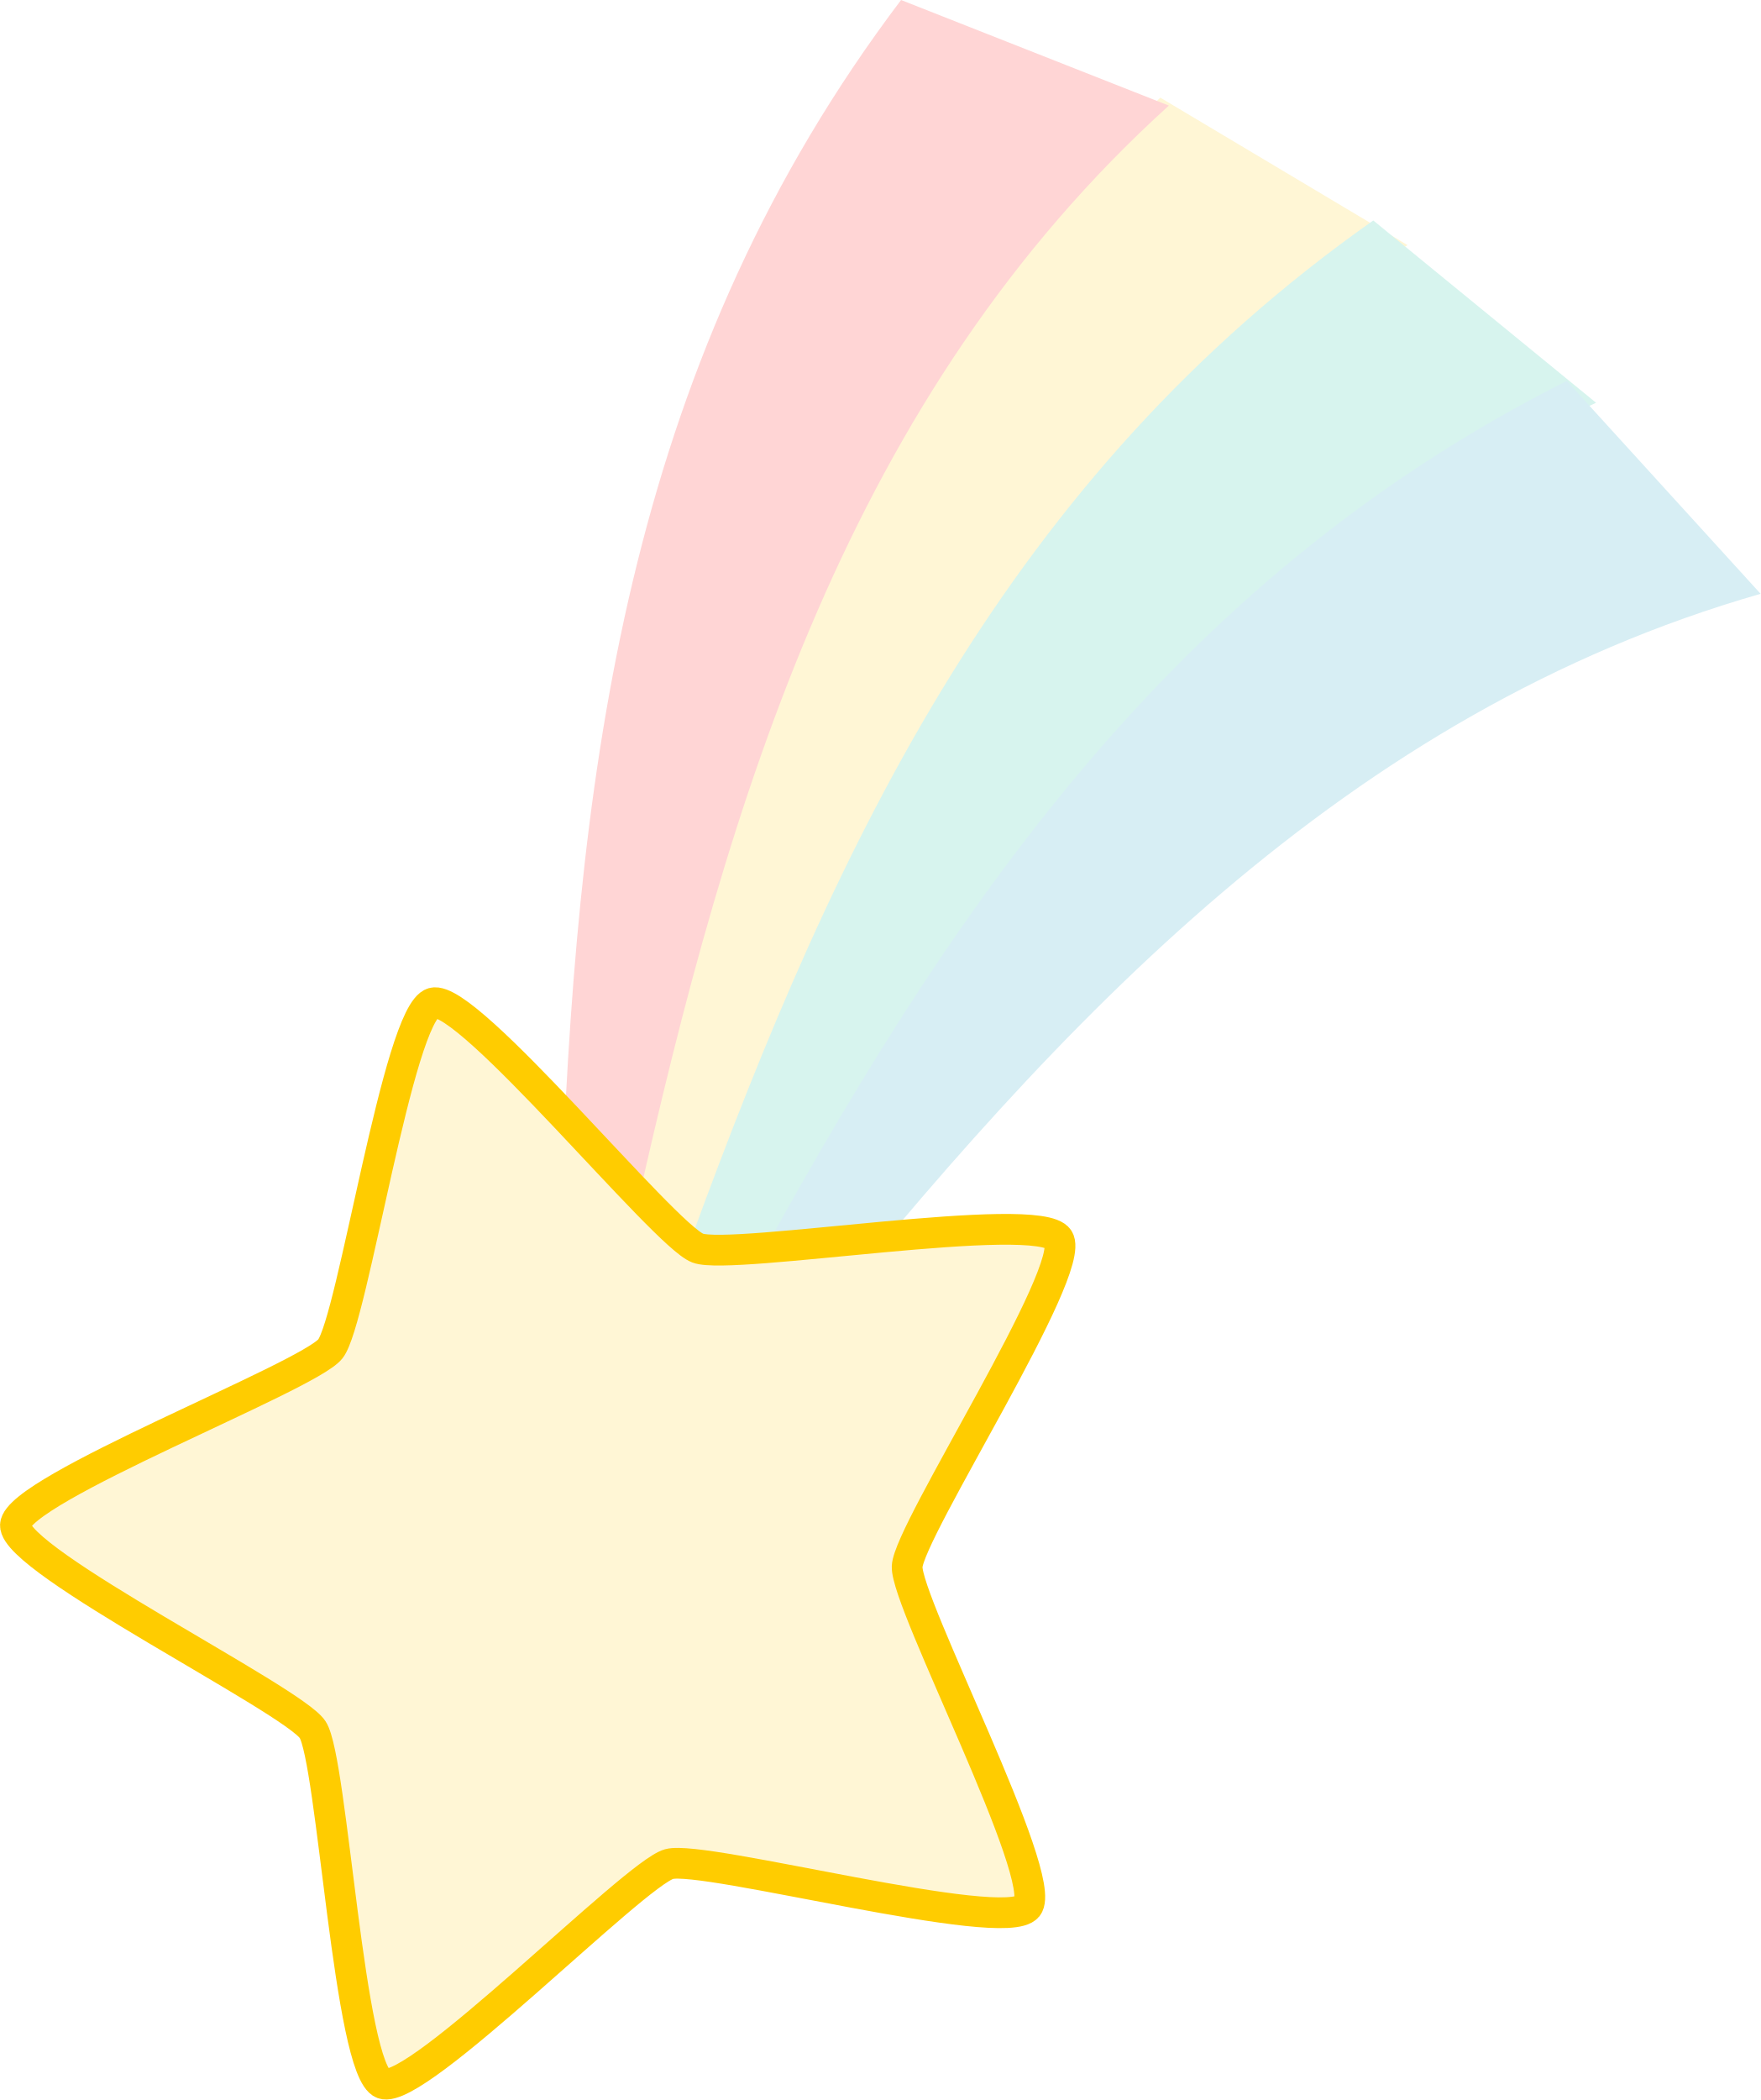
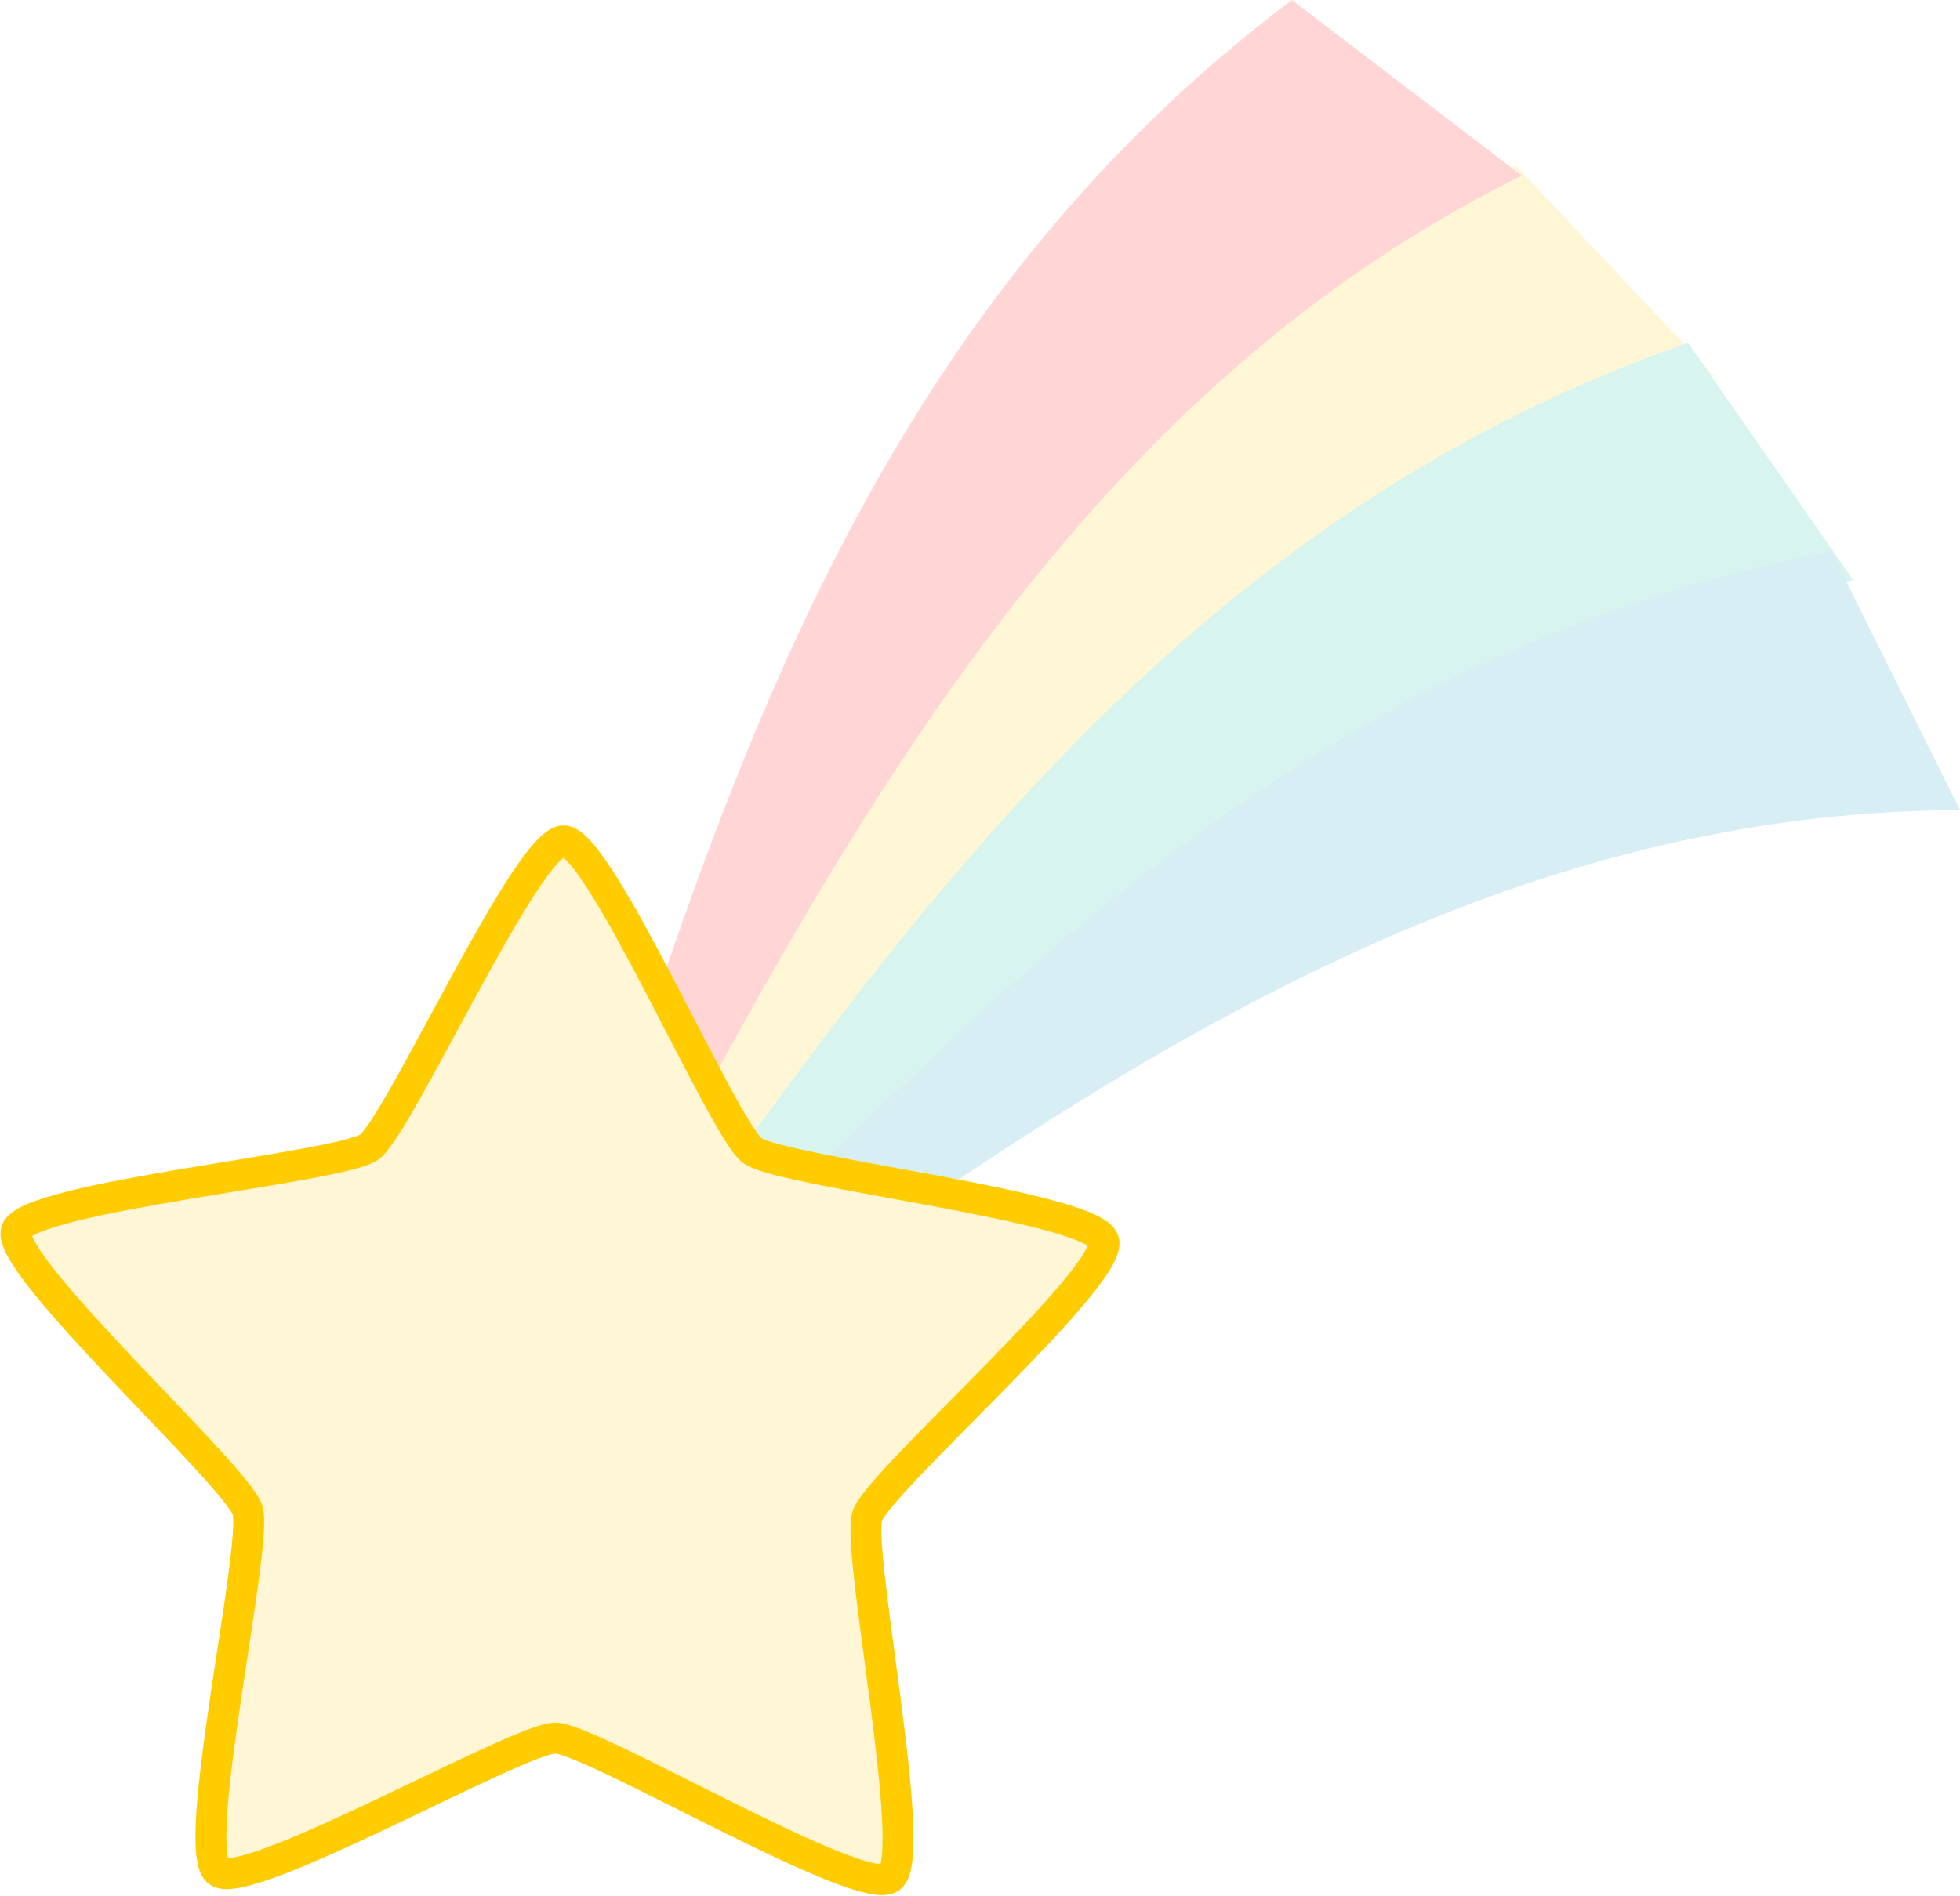
- <svg xmlns="http://www.w3.org/2000/svg" width="101.052mm" height="120.499mm" viewBox="0 0 101.052 120.499" version="1.1" id="svg4506">
+ <svg xmlns="http://www.w3.org/2000/svg" width="111.891mm" height="108.254mm" viewBox="0 0 111.891 108.254" version="1.1" id="svg4506">
  <defs id="defs4500" />
-   <g id="layer1" transform="translate(-11.46209,-29.61969)">
-     <g id="g4536" transform="rotate(5.792746,-170.0122,-337.1377)">
-       <path id="path5273-5" d="M 90.833,74.56 C 93.311,50.2 97.759,27.669 114.375,8.283 l 14.971,6.986 C 110.033,30.731 101.723,53.229 94.944,76.705 Z" style="fill:#fff6d5;fill-opacity:1;fill-rule:evenodd;stroke:none;stroke-width:0.265px;stroke-linecap:butt;stroke-linejoin:miter;stroke-opacity:1" />
-       <path id="path5273-5-9" d="M 86.474,73.419 C 84.987,48.979 85.738,26.025 99.006,4.211 L 114.909,8.688 C 98.346,27.065 93.778,50.609 90.878,74.872 Z" style="fill:#ffd5d5;fill-opacity:1;fill-rule:evenodd;stroke:none;stroke-width:0.265px;stroke-linecap:butt;stroke-linejoin:miter;stroke-opacity:1" />
-       <path id="path5273-5-91" d="M 94.194,76.144 C 100.235,52.415 107.956,30.785 127.248,14.061 l 13.778,9.117 C 119.645,35.624 108.11,56.651 97.944,78.871 Z" style="fill:#d7f4ee;fill-opacity:1;fill-rule:evenodd;stroke:none;stroke-width:0.265px;stroke-linecap:butt;stroke-linejoin:miter;stroke-opacity:1" />
-       <path id="path5273-5-91-8" d="M 97.462,78.688 C 106.904,56.097 117.701,35.826 139.229,22.099 l 12.298,11.031 C 128.558,42.32 114.075,61.437 100.774,81.934 Z" style="fill:#d7eef4;fill-opacity:1;fill-rule:evenodd;stroke:none;stroke-width:0.265px;stroke-linecap:butt;stroke-linejoin:miter;stroke-opacity:1" />
+   <g id="layer1" transform="translate(-5.878406,-32.23898)">
+     <g id="g4494" transform="rotate(15.86459,62.00523,89.95452)">
+       <g transform="rotate(5.792746,-170.0122,-337.1377)" id="g4536">
+         <path style="fill:#fff6d5;fill-opacity:1;fill-rule:evenodd;stroke:none;stroke-width:0.265px;stroke-linecap:butt;stroke-linejoin:miter;stroke-opacity:1" d="M 90.833,74.56 C 93.311,50.2 97.759,27.669 114.375,8.283 l 14.971,6.986 C 110.033,30.731 101.723,53.229 94.944,76.705 Z" id="path5273-5" />
+         <path style="fill:#ffd5d5;fill-opacity:1;fill-rule:evenodd;stroke:none;stroke-width:0.265px;stroke-linecap:butt;stroke-linejoin:miter;stroke-opacity:1" d="M 86.474,73.419 C 84.987,48.979 85.738,26.025 99.006,4.211 L 114.909,8.688 C 98.346,27.065 93.778,50.609 90.878,74.872 Z" id="path5273-5-9" />
+         <path style="fill:#d7f4ee;fill-opacity:1;fill-rule:evenodd;stroke:none;stroke-width:0.265px;stroke-linecap:butt;stroke-linejoin:miter;stroke-opacity:1" d="M 94.194,76.144 C 100.235,52.415 107.956,30.785 127.248,14.061 l 13.778,9.117 C 119.645,35.624 108.11,56.651 97.944,78.871 Z" id="path5273-5-91" />
+         <path style="fill:#d7eef4;fill-opacity:1;fill-rule:evenodd;stroke:none;stroke-width:0.265px;stroke-linecap:butt;stroke-linejoin:miter;stroke-opacity:1" d="M 97.462,78.688 C 106.904,56.097 117.701,35.826 139.229,22.099 l 12.298,11.031 C 128.558,42.32 114.075,61.437 100.774,81.934 Z" id="path5273-5-91-8" />
+       </g>
+       <path d="m 70.429,139.029 c -1.294,1.617 -18.565,-2.996 -20.562,-2.448 -1.997,0.548 -14.498,13.328 -16.435,12.597 -1.938,-0.731 -2.888,-18.583 -4.026,-20.312 -1.138,-1.73 -17.155,-9.67 -17.059,-11.738 0.096,-2.069 16.781,-8.489 18.074,-10.106 1.294,-1.617 3.895,-19.304 5.892,-19.852 1.997,-0.548 13.259,13.336 15.197,14.067 1.938,0.731 19.563,-2.261 20.701,-0.531 1.138,1.73 -8.586,16.731 -8.682,18.8 -0.096,2.069 8.195,17.907 6.902,19.524 z" id="path5161" style="color:#000000;clip-rule:nonzero;display:inline;overflow:visible;visibility:visible;opacity:1;isolation:auto;mix-blend-mode:normal;color-interpolation:sRGB;color-interpolation-filters:linearRGB;solid-color:#000000;solid-opacity:1;fill:#fff6d5;fill-opacity:1;fill-rule:evenodd;stroke:#ffcc00;stroke-width:1.764;stroke-linejoin:bevel;stroke-miterlimit:4;stroke-dasharray:none;stroke-dashoffset:0;stroke-opacity:1;marker:none;color-rendering:auto;image-rendering:auto;shape-rendering:auto;text-rendering:auto;enable-background:accumulate" />
    </g>
-     <path style="color:#000000;clip-rule:nonzero;display:inline;overflow:visible;visibility:visible;opacity:1;isolation:auto;mix-blend-mode:normal;color-interpolation:sRGB;color-interpolation-filters:linearRGB;solid-color:#000000;solid-opacity:1;fill:#fff6d5;fill-opacity:1;fill-rule:evenodd;stroke:#ffcc00;stroke-width:1.764;stroke-linejoin:bevel;stroke-miterlimit:4;stroke-dasharray:none;stroke-dashoffset:0;stroke-opacity:1;marker:none;color-rendering:auto;image-rendering:auto;shape-rendering:auto;text-rendering:auto;enable-background:accumulate" id="path5161" d="m 70.429,139.029 c -1.294,1.617 -18.565,-2.996 -20.562,-2.448 -1.997,0.548 -14.498,13.328 -16.435,12.597 -1.938,-0.731 -2.888,-18.583 -4.026,-20.312 -1.138,-1.73 -17.155,-9.67 -17.059,-11.738 0.096,-2.069 16.781,-8.489 18.074,-10.106 1.294,-1.617 3.895,-19.304 5.892,-19.852 1.997,-0.548 13.259,13.336 15.197,14.067 1.938,0.731 19.563,-2.261 20.701,-0.531 1.138,1.73 -8.586,16.731 -8.682,18.8 -0.096,2.069 8.195,17.907 6.902,19.524 z" />
  </g>
</svg>
